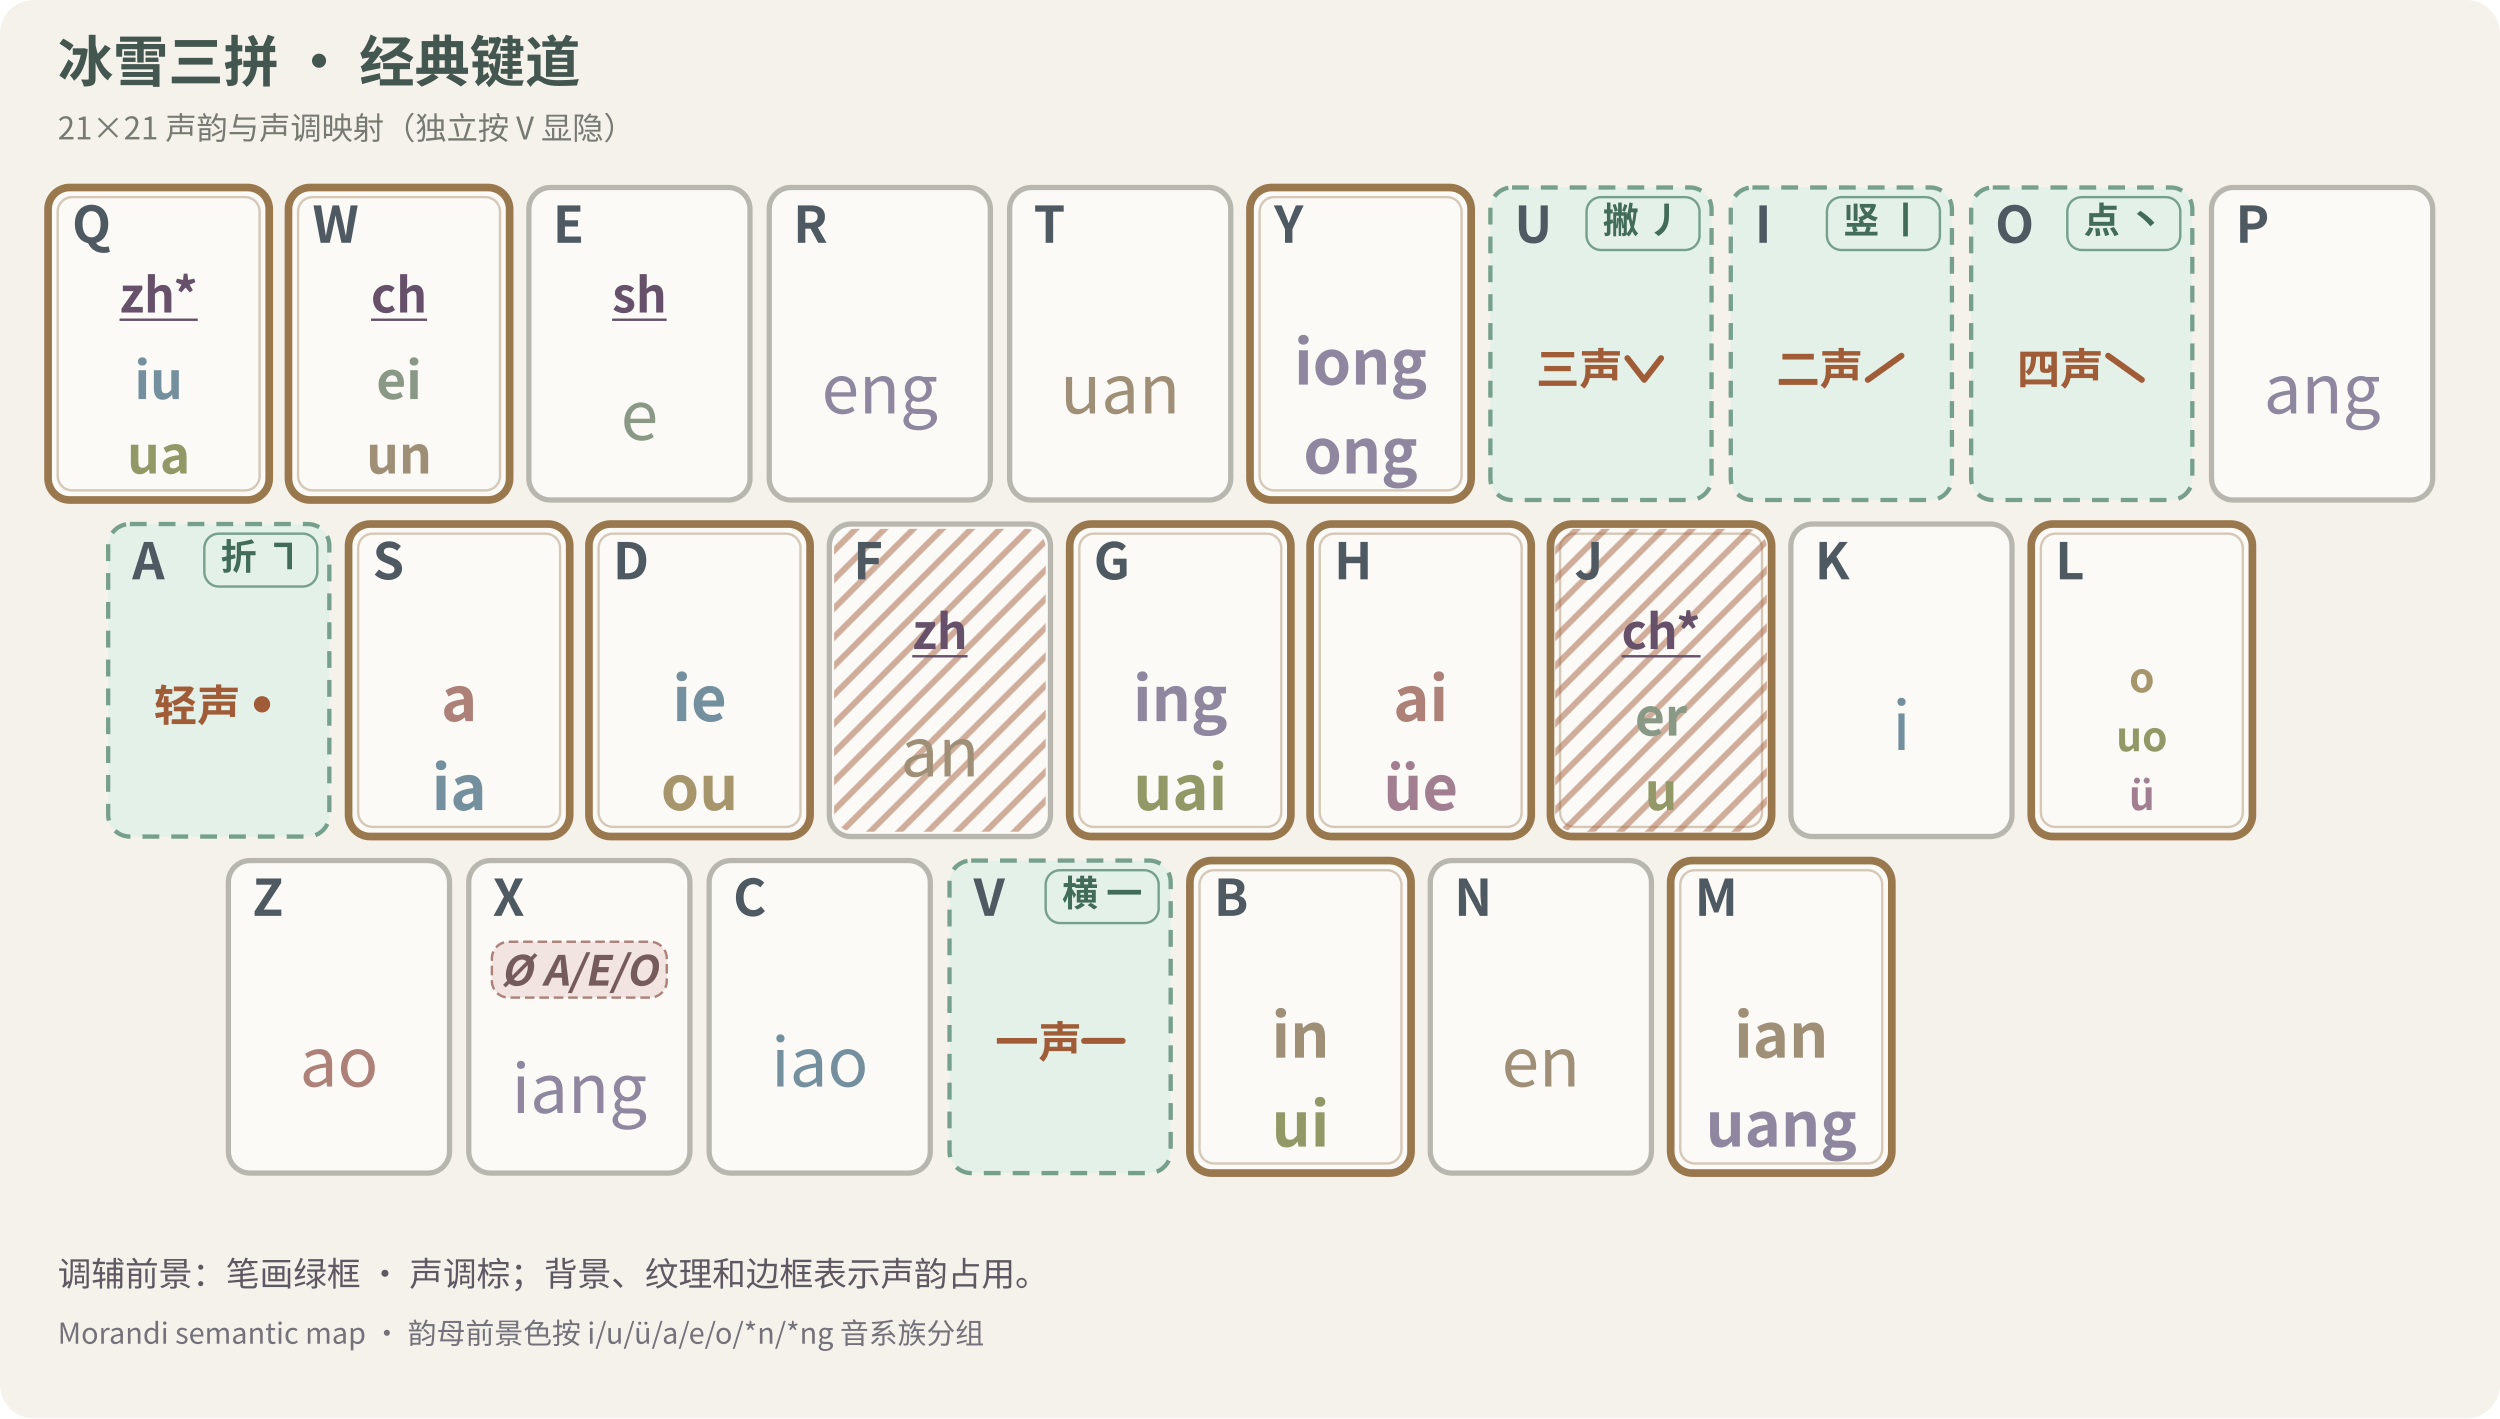
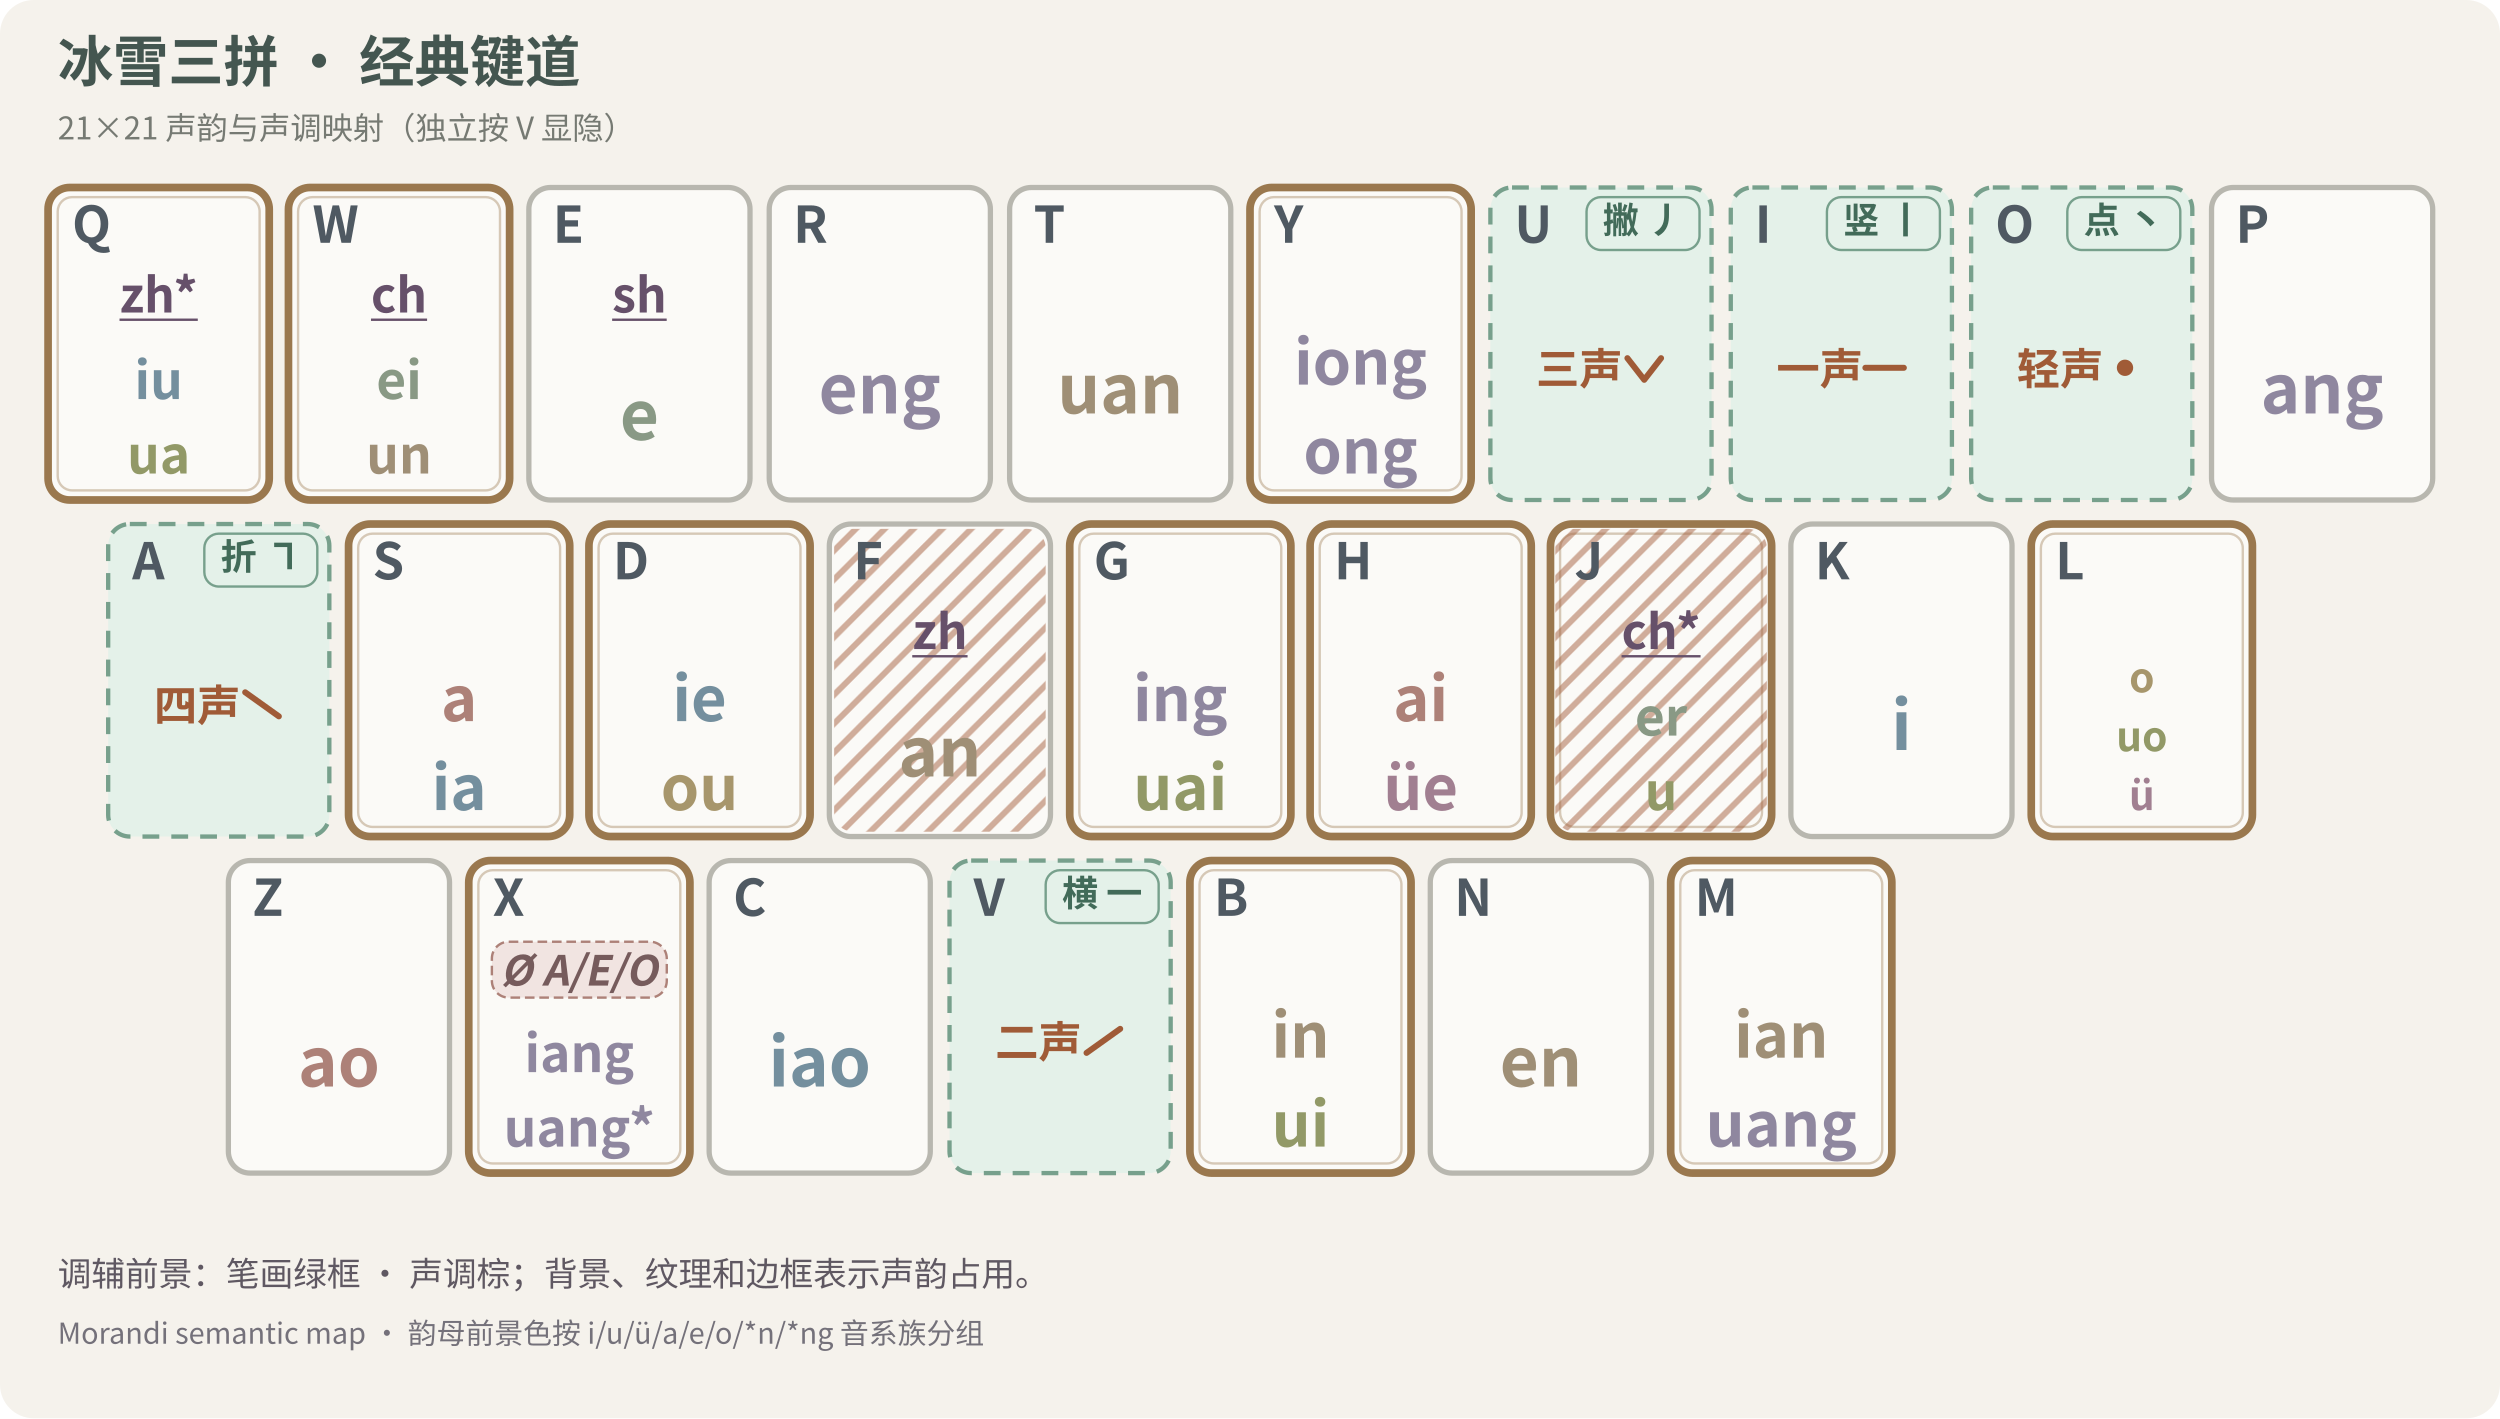
<svg xmlns="http://www.w3.org/2000/svg" class="keysvg nf4-keysvg" viewBox="0 0 1040 590" role="img" aria-labelledby="title desc">
  <defs>
    <pattern id="nf4-both" width="12" height="12" patternUnits="userSpaceOnUse">
      <rect width="12" height="12" fill="#fbfaf7" />
    </pattern>
    <pattern id="nf4-ionly" width="9" height="9" patternUnits="userSpaceOnUse">
      <rect width="9" height="9" fill="#e3eef4" />
      <path d="M2 0V9M7 0V9" stroke="#7399ad" stroke-opacity=".18" />
    </pattern>
    <pattern id="nf4-ronly" width="10" height="10" patternUnits="userSpaceOnUse">
      <rect width="10" height="10" fill="#f6ebd6" />
      <circle cx="3" cy="3" r="1.15" fill="#b39253" fill-opacity=".3" />
    </pattern>
    <pattern id="nf4-none" width="10" height="10" patternUnits="userSpaceOnUse">
      <rect width="10" height="10" fill="#eeece8" />
      <path d="M0 10L10 0" stroke="#aaa6a4" stroke-opacity=".14" />
    </pattern>
    <pattern id="nf4-multi" width="9" height="9" patternUnits="userSpaceOnUse">
      <rect width="9" height="9" fill="#f8efe2" />
      <path d="M-2 2L2-2M0 9L9 0M7 11L11 7" stroke="#9a784e" stroke-width="1.6" stroke-opacity=".27" />
    </pattern>
    <pattern id="nf4-anchor" width="12" height="12" patternUnits="userSpaceOnUse">
      <path d="M-3 3L3-3M0 12L12 0M9 15L15 9" stroke="#a05b37" stroke-width="2.5" stroke-opacity=".48" />
    </pattern>
  </defs>
  <rect width="1040" height="590" rx="14" fill="#f5f2ec" />
  <text x="24" y="34" font-family="Microsoft YaHei UI, Noto Sans CJK SC, sans-serif" font-size="23" fill="#445650" text-anchor="start" font-weight="760">冰雪三拼 · 经典键道</text>
  <text x="24" y="58" font-family="Microsoft YaHei UI, Noto Sans CJK SC, sans-serif" font-size="13" fill="#767a73" text-anchor="start" font-weight="500">21×21 声韵与声调映射（独立按 V 显隐）</text>
  <g data-key="Q" data-role="sound" data-multi="true">
    <clipPath id="snow_sanpin_classic-clip-0-0">
      <rect x="23" y="81" width="86" height="124" rx="7" />
    </clipPath>
    <rect x="20" y="78" width="92" height="130" rx="9" fill="#fbfaf7" stroke="#9a784e" stroke-width="3.2" />
    <rect x="24" y="82" width="84" height="122" rx="6" fill="none" stroke="#9a784e" stroke-opacity=".38" />
    <g clip-path="url(#snow_sanpin_classic-clip-0-0)">
      <text x="30" y="101" font-family="Microsoft YaHei UI, Noto Sans CJK SC, sans-serif" font-size="21" fill="#4f5962" text-anchor="start" font-weight="800" data-key-label="true">Q</text>
      <text x="66" y="130" text-anchor="middle" font-family="Microsoft YaHei UI, Noto Sans CJK SC, sans-serif" font-size="20" font-weight="700" text-decoration="underline" fill="#66506a">zh*</text>
-       <text x="66" y="166" font-family="Microsoft YaHei UI, Noto Sans CJK SC, sans-serif" font-size="21.39" fill="#748f9e" text-anchor="middle" font-weight="650" data-final="iu">iu</text>
-       <text x="66" y="197" font-family="Microsoft YaHei UI, Noto Sans CJK SC, sans-serif" font-size="21.39" fill="#929967" text-anchor="middle" font-weight="650" data-final="ua">ua</text>
+       <text x="66" y="166" font-family="Microsoft YaHei UI, Noto Sans CJK SC, sans-serif" font-size="21.39" fill="#748f9e" text-anchor="middle" font-weight="700" data-final="iu">iu</text>
+       <text x="66" y="197" font-family="Microsoft YaHei UI, Noto Sans CJK SC, sans-serif" font-size="21.39" fill="#929967" text-anchor="middle" font-weight="700" data-final="ua">ua</text>
    </g>
  </g>
  <g data-key="W" data-role="sound" data-multi="true">
    <clipPath id="snow_sanpin_classic-clip-0-1">
      <rect x="123" y="81" width="86" height="124" rx="7" />
    </clipPath>
    <rect x="120" y="78" width="92" height="130" rx="9" fill="#fbfaf7" stroke="#9a784e" stroke-width="3.2" />
    <rect x="124" y="82" width="84" height="122" rx="6" fill="none" stroke="#9a784e" stroke-opacity=".38" />
    <g clip-path="url(#snow_sanpin_classic-clip-0-1)">
      <text x="130" y="101" font-family="Microsoft YaHei UI, Noto Sans CJK SC, sans-serif" font-size="21" fill="#4f5962" text-anchor="start" font-weight="800" data-key-label="true">W</text>
      <text x="166" y="130" text-anchor="middle" font-family="Microsoft YaHei UI, Noto Sans CJK SC, sans-serif" font-size="20" font-weight="700" text-decoration="underline" fill="#66506a">ch</text>
-       <text x="166" y="166" font-family="Microsoft YaHei UI, Noto Sans CJK SC, sans-serif" font-size="21.39" fill="#899985" text-anchor="middle" font-weight="650" data-final="ei">ei</text>
-       <text x="166" y="197" font-family="Microsoft YaHei UI, Noto Sans CJK SC, sans-serif" font-size="21.39" fill="#9f8f76" text-anchor="middle" font-weight="650" data-final="un">un</text>
+       <text x="166" y="166" font-family="Microsoft YaHei UI, Noto Sans CJK SC, sans-serif" font-size="21.39" fill="#899985" text-anchor="middle" font-weight="700" data-final="ei">ei</text>
+       <text x="166" y="197" font-family="Microsoft YaHei UI, Noto Sans CJK SC, sans-serif" font-size="21.39" fill="#9f8f76" text-anchor="middle" font-weight="700" data-final="un">un</text>
    </g>
  </g>
  <g data-key="E" data-role="sound">
    <clipPath id="snow_sanpin_classic-clip-0-2">
      <rect x="223" y="81" width="86" height="124" rx="7" />
    </clipPath>
    <rect x="220" y="78" width="92" height="130" rx="9" fill="#fbfaf7" stroke="#b8b7af" stroke-width="2.2" />
    <g clip-path="url(#snow_sanpin_classic-clip-0-2)">
      <text x="230" y="101" font-family="Microsoft YaHei UI, Noto Sans CJK SC, sans-serif" font-size="21" fill="#4f5962" text-anchor="start" font-weight="800" data-key-label="true">E</text>
      <text x="266" y="130" text-anchor="middle" font-family="Microsoft YaHei UI, Noto Sans CJK SC, sans-serif" font-size="20" font-weight="700" text-decoration="underline" fill="#66506a">sh</text>
-       <text x="266" y="183" font-family="Microsoft YaHei UI, Noto Sans CJK SC, sans-serif" font-size="28" fill="#899985" text-anchor="middle" font-weight="540" data-final="e">e</text>
+       <text x="266" y="183" font-family="Microsoft YaHei UI, Noto Sans CJK SC, sans-serif" font-size="28" fill="#899985" text-anchor="middle" font-weight="600" data-final="e">e</text>
    </g>
  </g>
  <g data-key="R" data-role="sound">
    <clipPath id="snow_sanpin_classic-clip-0-3">
      <rect x="323" y="81" width="86" height="124" rx="7" />
    </clipPath>
    <rect x="320" y="78" width="92" height="130" rx="9" fill="#fbfaf7" stroke="#b8b7af" stroke-width="2.2" />
    <g clip-path="url(#snow_sanpin_classic-clip-0-3)">
      <text x="330" y="101" font-family="Microsoft YaHei UI, Noto Sans CJK SC, sans-serif" font-size="21" fill="#4f5962" text-anchor="start" font-weight="800" data-key-label="true">R</text>
-       <text x="366" y="172" font-family="Microsoft YaHei UI, Noto Sans CJK SC, sans-serif" font-size="28" fill="#8f879f" text-anchor="middle" font-weight="540" data-final="eng">eng</text>
+       <text x="366" y="172" font-family="Microsoft YaHei UI, Noto Sans CJK SC, sans-serif" font-size="28" fill="#8f879f" text-anchor="middle" font-weight="600" data-final="eng">eng</text>
    </g>
  </g>
  <g data-key="T" data-role="sound">
    <clipPath id="snow_sanpin_classic-clip-0-4">
      <rect x="423" y="81" width="86" height="124" rx="7" />
    </clipPath>
    <rect x="420" y="78" width="92" height="130" rx="9" fill="#fbfaf7" stroke="#b8b7af" stroke-width="2.2" />
    <g clip-path="url(#snow_sanpin_classic-clip-0-4)">
      <text x="430" y="101" font-family="Microsoft YaHei UI, Noto Sans CJK SC, sans-serif" font-size="21" fill="#4f5962" text-anchor="start" font-weight="800" data-key-label="true">T</text>
-       <text x="466" y="172" font-family="Microsoft YaHei UI, Noto Sans CJK SC, sans-serif" font-size="28" fill="#9f8f76" text-anchor="middle" font-weight="540" data-final="uan">uan</text>
+       <text x="466" y="172" font-family="Microsoft YaHei UI, Noto Sans CJK SC, sans-serif" font-size="28" fill="#9f8f76" text-anchor="middle" font-weight="600" data-final="uan">uan</text>
    </g>
  </g>
  <g data-key="Y" data-role="sound" data-multi="true">
    <clipPath id="snow_sanpin_classic-clip-0-5">
      <rect x="523" y="81" width="86" height="124" rx="7" />
    </clipPath>
    <rect x="520" y="78" width="92" height="130" rx="9" fill="#fbfaf7" stroke="#9a784e" stroke-width="3.2" />
    <rect x="524" y="82" width="84" height="122" rx="6" fill="none" stroke="#9a784e" stroke-opacity=".38" />
    <g clip-path="url(#snow_sanpin_classic-clip-0-5)">
      <text x="530" y="101" font-family="Microsoft YaHei UI, Noto Sans CJK SC, sans-serif" font-size="21" fill="#4f5962" text-anchor="start" font-weight="800" data-key-label="true">Y</text>
-       <text x="566" y="160" font-family="Microsoft YaHei UI, Noto Sans CJK SC, sans-serif" font-size="25.53" fill="#8f879f" text-anchor="middle" font-weight="650" data-final="iong">iong</text>
-       <text x="566" y="197" font-family="Microsoft YaHei UI, Noto Sans CJK SC, sans-serif" font-size="25.53" fill="#8f879f" text-anchor="middle" font-weight="650" data-final="ong">ong</text>
+       <text x="566" y="160" font-family="Microsoft YaHei UI, Noto Sans CJK SC, sans-serif" font-size="25.53" fill="#8f879f" text-anchor="middle" font-weight="700" data-final="iong">iong</text>
+       <text x="566" y="197" font-family="Microsoft YaHei UI, Noto Sans CJK SC, sans-serif" font-size="25.53" fill="#8f879f" text-anchor="middle" font-weight="700" data-final="ong">ong</text>
    </g>
  </g>
  <g data-key="U" data-role="auxiliary-only">
    <clipPath id="snow_sanpin_classic-clip-0-6">
      <rect x="623" y="81" width="86" height="124" rx="7" />
    </clipPath>
    <rect x="620" y="78" width="92" height="130" rx="9" fill="#e4f1e9" stroke="#77a08c" stroke-width="1.8" stroke-dasharray="7 5" />
    <g clip-path="url(#snow_sanpin_classic-clip-0-6)">
      <text x="630" y="101" font-family="Microsoft YaHei UI, Noto Sans CJK SC, sans-serif" font-size="21" fill="#4f5962" text-anchor="start" font-weight="800" data-key-label="true">U</text>
      <g data-aux-badge="stroke">
        <rect x="660" y="82" width="47" height="22" rx="6" fill="#e4f1e9" stroke="#77a08c" />
        <text x="683.5" y="97" font-family="Microsoft YaHei UI, Noto Sans CJK SC, sans-serif" font-size="15" fill="#426b59" text-anchor="middle" font-weight="750" data-aux-kind="stroke">撇 丿</text>
      </g>
      <text x="657" y="160" font-family="LXGW WenKai GB, LXGW WenKai, Kaiti SC, STKaiti, KaiTi, AR PL KaitiM GB, serif" font-size="18" fill="#a05b37" text-anchor="middle" font-weight="800" data-aux-kind="tone">三声</text>
      <g transform="translate(684 153)" data-aux-mark="tone" data-tone-mark="ˇ" data-mark-x="684" data-mark-y="153" data-mark-size="18" fill="none" stroke="#a05b37" stroke-width="2.5" stroke-linecap="round" stroke-linejoin="round">
        <path d="M-7-4L0 5L7-4" />
      </g>
    </g>
  </g>
  <g data-key="I" data-role="auxiliary-only">
    <clipPath id="snow_sanpin_classic-clip-0-7">
      <rect x="723" y="81" width="86" height="124" rx="7" />
    </clipPath>
    <rect x="720" y="78" width="92" height="130" rx="9" fill="#e4f1e9" stroke="#77a08c" stroke-width="1.8" stroke-dasharray="7 5" />
    <g clip-path="url(#snow_sanpin_classic-clip-0-7)">
      <text x="730" y="101" font-family="Microsoft YaHei UI, Noto Sans CJK SC, sans-serif" font-size="21" fill="#4f5962" text-anchor="start" font-weight="800" data-key-label="true">I</text>
      <g data-aux-badge="stroke">
        <rect x="760" y="82" width="47" height="22" rx="6" fill="#e4f1e9" stroke="#77a08c" />
        <text x="783.5" y="97" font-family="Microsoft YaHei UI, Noto Sans CJK SC, sans-serif" font-size="15" fill="#426b59" text-anchor="middle" font-weight="750" data-aux-kind="stroke">竖 丨</text>
      </g>
-       <text x="757" y="160" font-family="LXGW WenKai GB, LXGW WenKai, Kaiti SC, STKaiti, KaiTi, AR PL KaitiM GB, serif" font-size="18" fill="#a05b37" text-anchor="middle" font-weight="800" data-aux-kind="tone">二声</text>
-       <g transform="translate(784 153)" data-aux-mark="tone" data-tone-mark="ˊ" data-mark-x="784" data-mark-y="153" data-mark-size="18" fill="none" stroke="#a05b37" stroke-width="2.5" stroke-linecap="round" stroke-linejoin="round">
-         <path d="M-7 5L7-5" />
+       <text x="757" y="160" font-family="LXGW WenKai GB, LXGW WenKai, Kaiti SC, STKaiti, KaiTi, AR PL KaitiM GB, serif" font-size="18" fill="#a05b37" text-anchor="middle" font-weight="800" data-aux-kind="tone">一声</text>
+       <g transform="translate(784 153)" data-aux-mark="tone" data-tone-mark="ˉ" data-mark-x="784" data-mark-y="153" data-mark-size="18" fill="none" stroke="#a05b37" stroke-width="2.5" stroke-linecap="round" stroke-linejoin="round">
+         <path d="M-8 0H8" />
      </g>
    </g>
  </g>
  <g data-key="O" data-role="auxiliary-only">
    <clipPath id="snow_sanpin_classic-clip-0-8">
      <rect x="823" y="81" width="86" height="124" rx="7" />
    </clipPath>
    <rect x="820" y="78" width="92" height="130" rx="9" fill="#e4f1e9" stroke="#77a08c" stroke-width="1.8" stroke-dasharray="7 5" />
    <g clip-path="url(#snow_sanpin_classic-clip-0-8)">
      <text x="830" y="101" font-family="Microsoft YaHei UI, Noto Sans CJK SC, sans-serif" font-size="21" fill="#4f5962" text-anchor="start" font-weight="800" data-key-label="true">O</text>
      <g data-aux-badge="stroke">
        <rect x="860" y="82" width="47" height="22" rx="6" fill="#e4f1e9" stroke="#77a08c" />
        <text x="883.5" y="97" font-family="Microsoft YaHei UI, Noto Sans CJK SC, sans-serif" font-size="15" fill="#426b59" text-anchor="middle" font-weight="750" data-aux-kind="stroke">点 丶</text>
      </g>
-       <text x="857" y="160" font-family="LXGW WenKai GB, LXGW WenKai, Kaiti SC, STKaiti, KaiTi, AR PL KaitiM GB, serif" font-size="18" fill="#a05b37" text-anchor="middle" font-weight="800" data-aux-kind="tone">四声</text>
-       <g transform="translate(884 153)" data-aux-mark="tone" data-tone-mark="ˋ" data-mark-x="884" data-mark-y="153" data-mark-size="18" fill="none" stroke="#a05b37" stroke-width="2.5" stroke-linecap="round" stroke-linejoin="round">
-         <path d="M-7-5L7 5" />
+       <text x="857" y="160" font-family="LXGW WenKai GB, LXGW WenKai, Kaiti SC, STKaiti, KaiTi, AR PL KaitiM GB, serif" font-size="18" fill="#a05b37" text-anchor="middle" font-weight="800" data-aux-kind="tone">轻声</text>
+       <g transform="translate(884 153)" data-aux-mark="tone" data-tone-mark="·" data-mark-x="884" data-mark-y="153" data-mark-size="18" fill="none" stroke="#a05b37" stroke-width="2.5" stroke-linecap="round" stroke-linejoin="round">
+         <circle cx="0" cy="0" r="3.4" fill="#a05b37" stroke="none" />
      </g>
    </g>
  </g>
  <g data-key="P" data-role="sound">
    <clipPath id="snow_sanpin_classic-clip-0-9">
      <rect x="923" y="81" width="86" height="124" rx="7" />
    </clipPath>
    <rect x="920" y="78" width="92" height="130" rx="9" fill="#fbfaf7" stroke="#b8b7af" stroke-width="2.2" />
    <g clip-path="url(#snow_sanpin_classic-clip-0-9)">
      <text x="930" y="101" font-family="Microsoft YaHei UI, Noto Sans CJK SC, sans-serif" font-size="21" fill="#4f5962" text-anchor="start" font-weight="800" data-key-label="true">P</text>
-       <text x="966" y="172" font-family="Microsoft YaHei UI, Noto Sans CJK SC, sans-serif" font-size="28" fill="#8f879f" text-anchor="middle" font-weight="540" data-final="ang">ang</text>
+       <text x="966" y="172" font-family="Microsoft YaHei UI, Noto Sans CJK SC, sans-serif" font-size="28" fill="#8f879f" text-anchor="middle" font-weight="600" data-final="ang">ang</text>
    </g>
  </g>
  <g data-key="A" data-role="auxiliary-only">
    <clipPath id="snow_sanpin_classic-clip-1-0">
      <rect x="48" y="221" width="86" height="124" rx="7" />
    </clipPath>
    <rect x="45" y="218" width="92" height="130" rx="9" fill="#e4f1e9" stroke="#77a08c" stroke-width="1.8" stroke-dasharray="7 5" />
    <g clip-path="url(#snow_sanpin_classic-clip-1-0)">
      <text x="55" y="241" font-family="Microsoft YaHei UI, Noto Sans CJK SC, sans-serif" font-size="21" fill="#4f5962" text-anchor="start" font-weight="800" data-key-label="true">A</text>
      <g data-aux-badge="stroke">
        <rect x="85" y="222" width="47" height="22" rx="6" fill="#e4f1e9" stroke="#77a08c" />
        <text x="108.5" y="237" font-family="Microsoft YaHei UI, Noto Sans CJK SC, sans-serif" font-size="15" fill="#426b59" text-anchor="middle" font-weight="750" data-aux-kind="stroke">折 ㇕</text>
      </g>
-       <text x="82" y="300" font-family="LXGW WenKai GB, LXGW WenKai, Kaiti SC, STKaiti, KaiTi, AR PL KaitiM GB, serif" font-size="18" fill="#a05b37" text-anchor="middle" font-weight="800" data-aux-kind="tone">轻声</text>
-       <g transform="translate(109 293)" data-aux-mark="tone" data-tone-mark="·" data-mark-x="109" data-mark-y="293" data-mark-size="18" fill="none" stroke="#a05b37" stroke-width="2.5" stroke-linecap="round" stroke-linejoin="round">
-         <circle cx="0" cy="0" r="3.4" fill="#a05b37" stroke="none" />
+       <text x="82" y="300" font-family="LXGW WenKai GB, LXGW WenKai, Kaiti SC, STKaiti, KaiTi, AR PL KaitiM GB, serif" font-size="18" fill="#a05b37" text-anchor="middle" font-weight="800" data-aux-kind="tone">四声</text>
+       <g transform="translate(109 293)" data-aux-mark="tone" data-tone-mark="ˋ" data-mark-x="109" data-mark-y="293" data-mark-size="18" fill="none" stroke="#a05b37" stroke-width="2.5" stroke-linecap="round" stroke-linejoin="round">
+         <path d="M-7-5L7 5" />
      </g>
    </g>
  </g>
  <g data-key="S" data-role="sound" data-multi="true">
    <clipPath id="snow_sanpin_classic-clip-1-1">
      <rect x="148" y="221" width="86" height="124" rx="7" />
    </clipPath>
    <rect x="145" y="218" width="92" height="130" rx="9" fill="#fbfaf7" stroke="#9a784e" stroke-width="3.2" />
    <rect x="149" y="222" width="84" height="122" rx="6" fill="none" stroke="#9a784e" stroke-opacity=".38" />
    <g clip-path="url(#snow_sanpin_classic-clip-1-1)">
      <text x="155" y="241" font-family="Microsoft YaHei UI, Noto Sans CJK SC, sans-serif" font-size="21" fill="#4f5962" text-anchor="start" font-weight="800" data-key-label="true">S</text>
-       <text x="191" y="300" font-family="Microsoft YaHei UI, Noto Sans CJK SC, sans-serif" font-size="25.53" fill="#ad8178" text-anchor="middle" font-weight="650" data-final="a">a</text>
-       <text x="191" y="337" font-family="Microsoft YaHei UI, Noto Sans CJK SC, sans-serif" font-size="25.53" fill="#748f9e" text-anchor="middle" font-weight="650" data-final="ia">ia</text>
+       <text x="191" y="300" font-family="Microsoft YaHei UI, Noto Sans CJK SC, sans-serif" font-size="25.53" fill="#ad8178" text-anchor="middle" font-weight="700" data-final="a">a</text>
+       <text x="191" y="337" font-family="Microsoft YaHei UI, Noto Sans CJK SC, sans-serif" font-size="25.53" fill="#748f9e" text-anchor="middle" font-weight="700" data-final="ia">ia</text>
    </g>
  </g>
  <g data-key="D" data-role="sound" data-multi="true">
    <clipPath id="snow_sanpin_classic-clip-1-2">
      <rect x="248" y="221" width="86" height="124" rx="7" />
    </clipPath>
    <rect x="245" y="218" width="92" height="130" rx="9" fill="#fbfaf7" stroke="#9a784e" stroke-width="3.2" />
    <rect x="249" y="222" width="84" height="122" rx="6" fill="none" stroke="#9a784e" stroke-opacity=".38" />
    <g clip-path="url(#snow_sanpin_classic-clip-1-2)">
      <text x="255" y="241" font-family="Microsoft YaHei UI, Noto Sans CJK SC, sans-serif" font-size="21" fill="#4f5962" text-anchor="start" font-weight="800" data-key-label="true">D</text>
-       <text x="291" y="300" font-family="Microsoft YaHei UI, Noto Sans CJK SC, sans-serif" font-size="25.53" fill="#748f9e" text-anchor="middle" font-weight="650" data-final="ie">ie</text>
-       <text x="291" y="337" font-family="Microsoft YaHei UI, Noto Sans CJK SC, sans-serif" font-size="25.53" fill="#a7966c" text-anchor="middle" font-weight="650" data-final="ou">ou</text>
+       <text x="291" y="300" font-family="Microsoft YaHei UI, Noto Sans CJK SC, sans-serif" font-size="25.53" fill="#748f9e" text-anchor="middle" font-weight="700" data-final="ie">ie</text>
+       <text x="291" y="337" font-family="Microsoft YaHei UI, Noto Sans CJK SC, sans-serif" font-size="25.53" fill="#a7966c" text-anchor="middle" font-weight="700" data-final="ou">ou</text>
    </g>
  </g>
  <g data-key="F" data-role="sound">
    <clipPath id="snow_sanpin_classic-clip-1-3">
      <rect x="348" y="221" width="86" height="124" rx="7" />
    </clipPath>
    <rect x="345" y="218" width="92" height="130" rx="9" fill="#fbfaf7" stroke="#b8b7af" stroke-width="2.2" />
    <rect x="347" y="220" width="88" height="126" rx="8" fill="url(#nf4-anchor)" pointer-events="none" />
    <g clip-path="url(#snow_sanpin_classic-clip-1-3)">
      <text x="355" y="241" font-family="Microsoft YaHei UI, Noto Sans CJK SC, sans-serif" font-size="21" fill="#4f5962" text-anchor="start" font-weight="800" data-key-label="true">F</text>
      <text x="391" y="270" text-anchor="middle" font-family="Microsoft YaHei UI, Noto Sans CJK SC, sans-serif" font-size="20" font-weight="700" text-decoration="underline" fill="#66506a">zh</text>
-       <text x="391" y="323" font-family="Microsoft YaHei UI, Noto Sans CJK SC, sans-serif" font-size="28" fill="#9f8f76" text-anchor="middle" font-weight="540" data-final="an">an</text>
+       <text x="391" y="323" font-family="Microsoft YaHei UI, Noto Sans CJK SC, sans-serif" font-size="28" fill="#9f8f76" text-anchor="middle" font-weight="600" data-final="an">an</text>
    </g>
  </g>
  <g data-key="G" data-role="sound" data-multi="true">
    <clipPath id="snow_sanpin_classic-clip-1-4">
      <rect x="448" y="221" width="86" height="124" rx="7" />
    </clipPath>
    <rect x="445" y="218" width="92" height="130" rx="9" fill="#fbfaf7" stroke="#9a784e" stroke-width="3.2" />
    <rect x="449" y="222" width="84" height="122" rx="6" fill="none" stroke="#9a784e" stroke-opacity=".38" />
    <g clip-path="url(#snow_sanpin_classic-clip-1-4)">
      <text x="455" y="241" font-family="Microsoft YaHei UI, Noto Sans CJK SC, sans-serif" font-size="21" fill="#4f5962" text-anchor="start" font-weight="800" data-key-label="true">G</text>
-       <text x="491" y="300" font-family="Microsoft YaHei UI, Noto Sans CJK SC, sans-serif" font-size="25.53" fill="#8f879f" text-anchor="middle" font-weight="650" data-final="ing">ing</text>
-       <text x="491" y="337" font-family="Microsoft YaHei UI, Noto Sans CJK SC, sans-serif" font-size="25.53" fill="#929967" text-anchor="middle" font-weight="650" data-final="uai">uai</text>
+       <text x="491" y="300" font-family="Microsoft YaHei UI, Noto Sans CJK SC, sans-serif" font-size="25.53" fill="#8f879f" text-anchor="middle" font-weight="700" data-final="ing">ing</text>
+       <text x="491" y="337" font-family="Microsoft YaHei UI, Noto Sans CJK SC, sans-serif" font-size="25.53" fill="#929967" text-anchor="middle" font-weight="700" data-final="uai">uai</text>
    </g>
  </g>
  <g data-key="H" data-role="sound" data-multi="true">
    <clipPath id="snow_sanpin_classic-clip-1-5">
      <rect x="548" y="221" width="86" height="124" rx="7" />
    </clipPath>
    <rect x="545" y="218" width="92" height="130" rx="9" fill="#fbfaf7" stroke="#9a784e" stroke-width="3.2" />
    <rect x="549" y="222" width="84" height="122" rx="6" fill="none" stroke="#9a784e" stroke-opacity=".38" />
    <g clip-path="url(#snow_sanpin_classic-clip-1-5)">
      <text x="555" y="241" font-family="Microsoft YaHei UI, Noto Sans CJK SC, sans-serif" font-size="21" fill="#4f5962" text-anchor="start" font-weight="800" data-key-label="true">H</text>
-       <text x="591" y="300" font-family="Microsoft YaHei UI, Noto Sans CJK SC, sans-serif" font-size="25.53" fill="#ad8178" text-anchor="middle" font-weight="650" data-final="ai">ai</text>
-       <text x="591" y="337" font-family="Microsoft YaHei UI, Noto Sans CJK SC, sans-serif" font-size="25.53" fill="#a17f91" text-anchor="middle" font-weight="650" data-final="ve">üe</text>
+       <text x="591" y="300" font-family="Microsoft YaHei UI, Noto Sans CJK SC, sans-serif" font-size="25.53" fill="#ad8178" text-anchor="middle" font-weight="700" data-final="ai">ai</text>
+       <text x="591" y="337" font-family="Microsoft YaHei UI, Noto Sans CJK SC, sans-serif" font-size="25.53" fill="#a17f91" text-anchor="middle" font-weight="700" data-final="ve">üe</text>
    </g>
  </g>
  <g data-key="J" data-role="sound" data-multi="true">
    <clipPath id="snow_sanpin_classic-clip-1-6">
      <rect x="648" y="221" width="86" height="124" rx="7" />
    </clipPath>
    <rect x="645" y="218" width="92" height="130" rx="9" fill="#fbfaf7" stroke="#9a784e" stroke-width="3.2" />
    <rect x="649" y="222" width="84" height="122" rx="6" fill="none" stroke="#9a784e" stroke-opacity=".38" />
    <rect x="647" y="220" width="88" height="126" rx="8" fill="url(#nf4-anchor)" pointer-events="none" />
    <g clip-path="url(#snow_sanpin_classic-clip-1-6)">
      <text x="655" y="241" font-family="Microsoft YaHei UI, Noto Sans CJK SC, sans-serif" font-size="21" fill="#4f5962" text-anchor="start" font-weight="800" data-key-label="true">J</text>
      <text x="691" y="270" text-anchor="middle" font-family="Microsoft YaHei UI, Noto Sans CJK SC, sans-serif" font-size="20" font-weight="700" text-decoration="underline" fill="#66506a">ch*</text>
-       <text x="691" y="306" font-family="Microsoft YaHei UI, Noto Sans CJK SC, sans-serif" font-size="21.39" fill="#899985" text-anchor="middle" font-weight="650" data-final="er">er</text>
-       <text x="691" y="337" font-family="Microsoft YaHei UI, Noto Sans CJK SC, sans-serif" font-size="21.39" fill="#929967" text-anchor="middle" font-weight="650" data-final="u">u</text>
+       <text x="691" y="306" font-family="Microsoft YaHei UI, Noto Sans CJK SC, sans-serif" font-size="21.39" fill="#899985" text-anchor="middle" font-weight="700" data-final="er">er</text>
+       <text x="691" y="337" font-family="Microsoft YaHei UI, Noto Sans CJK SC, sans-serif" font-size="21.39" fill="#929967" text-anchor="middle" font-weight="700" data-final="u">u</text>
    </g>
  </g>
  <g data-key="K" data-role="sound">
    <clipPath id="snow_sanpin_classic-clip-1-7">
      <rect x="748" y="221" width="86" height="124" rx="7" />
    </clipPath>
    <rect x="745" y="218" width="92" height="130" rx="9" fill="#fbfaf7" stroke="#b8b7af" stroke-width="2.2" />
    <g clip-path="url(#snow_sanpin_classic-clip-1-7)">
      <text x="755" y="241" font-family="Microsoft YaHei UI, Noto Sans CJK SC, sans-serif" font-size="21" fill="#4f5962" text-anchor="start" font-weight="800" data-key-label="true">K</text>
-       <text x="791" y="312" font-family="Microsoft YaHei UI, Noto Sans CJK SC, sans-serif" font-size="28" fill="#748f9e" text-anchor="middle" font-weight="540" data-final="i">i</text>
+       <text x="791" y="312" font-family="Microsoft YaHei UI, Noto Sans CJK SC, sans-serif" font-size="28" fill="#748f9e" text-anchor="middle" font-weight="600" data-final="i">i</text>
    </g>
  </g>
  <g data-key="L" data-role="sound" data-multi="true">
    <clipPath id="snow_sanpin_classic-clip-1-8">
      <rect x="848" y="221" width="86" height="124" rx="7" />
    </clipPath>
    <rect x="845" y="218" width="92" height="130" rx="9" fill="#fbfaf7" stroke="#9a784e" stroke-width="3.2" />
    <rect x="849" y="222" width="84" height="122" rx="6" fill="none" stroke="#9a784e" stroke-opacity=".38" />
    <g clip-path="url(#snow_sanpin_classic-clip-1-8)">
      <text x="855" y="241" font-family="Microsoft YaHei UI, Noto Sans CJK SC, sans-serif" font-size="21" fill="#4f5962" text-anchor="start" font-weight="800" data-key-label="true">L</text>
-       <text x="891" y="288" font-family="Microsoft YaHei UI, Noto Sans CJK SC, sans-serif" font-size="16.905" fill="#a7966c" text-anchor="middle" font-weight="650" data-final="o">o</text>
-       <text x="891" y="312.5" font-family="Microsoft YaHei UI, Noto Sans CJK SC, sans-serif" font-size="16.905" fill="#929967" text-anchor="middle" font-weight="650" data-final="uo">uo</text>
-       <text x="891" y="337" font-family="Microsoft YaHei UI, Noto Sans CJK SC, sans-serif" font-size="16.905" fill="#a17f91" text-anchor="middle" font-weight="650" data-final="v">ü</text>
+       <text x="891" y="288" font-family="Microsoft YaHei UI, Noto Sans CJK SC, sans-serif" font-size="16.905" fill="#a7966c" text-anchor="middle" font-weight="750" data-final="o">o</text>
+       <text x="891" y="312.5" font-family="Microsoft YaHei UI, Noto Sans CJK SC, sans-serif" font-size="16.905" fill="#929967" text-anchor="middle" font-weight="750" data-final="uo">uo</text>
+       <text x="891" y="337" font-family="Microsoft YaHei UI, Noto Sans CJK SC, sans-serif" font-size="16.905" fill="#a17f91" text-anchor="middle" font-weight="750" data-final="v">ü</text>
    </g>
  </g>
  <g data-key="Z" data-role="sound">
    <clipPath id="snow_sanpin_classic-clip-2-0">
      <rect x="98" y="361" width="86" height="124" rx="7" />
    </clipPath>
    <rect x="95" y="358" width="92" height="130" rx="9" fill="#fbfaf7" stroke="#b8b7af" stroke-width="2.2" />
    <g clip-path="url(#snow_sanpin_classic-clip-2-0)">
      <text x="105" y="381" font-family="Microsoft YaHei UI, Noto Sans CJK SC, sans-serif" font-size="21" fill="#4f5962" text-anchor="start" font-weight="800" data-key-label="true">Z</text>
-       <text x="141" y="452" font-family="Microsoft YaHei UI, Noto Sans CJK SC, sans-serif" font-size="28" fill="#ad8178" text-anchor="middle" font-weight="540" data-final="ao">ao</text>
-     </g>
-   </g>
-   <g data-key="X" data-role="sound">
+       <text x="141" y="452" font-family="Microsoft YaHei UI, Noto Sans CJK SC, sans-serif" font-size="28" fill="#ad8178" text-anchor="middle" font-weight="600" data-final="ao">ao</text>
+     </g>
+   </g>
+   <g data-key="X" data-role="sound" data-multi="true">
    <clipPath id="snow_sanpin_classic-clip-2-1">
      <rect x="198" y="361" width="86" height="124" rx="7" />
    </clipPath>
-     <rect x="195" y="358" width="92" height="130" rx="9" fill="#fbfaf7" stroke="#b8b7af" stroke-width="2.2" />
+     <rect x="195" y="358" width="92" height="130" rx="9" fill="#fbfaf7" stroke="#9a784e" stroke-width="3.2" />
+     <rect x="199" y="362" width="84" height="122" rx="6" fill="none" stroke="#9a784e" stroke-opacity=".38" />
    <g clip-path="url(#snow_sanpin_classic-clip-2-1)">
      <text x="205" y="381" font-family="Microsoft YaHei UI, Noto Sans CJK SC, sans-serif" font-size="21" fill="#4f5962" text-anchor="start" font-weight="800" data-key-label="true">X</text>
      <rect x="204.621" y="391.759" width="72.759" height="23.241" rx="7" fill="#f1e4e1" stroke="#ad8178" stroke-dasharray="4 2" />
      <text x="241" y="410" text-anchor="middle" font-family="Microsoft YaHei UI, Noto Sans CJK SC, sans-serif" font-size="17.241" font-weight="700" font-style="italic" fill="#765b5c">Ø A/E/O</text>
-       <text x="241" y="463" font-family="Microsoft YaHei UI, Noto Sans CJK SC, sans-serif" font-size="28" fill="#8f879f" text-anchor="middle" font-weight="540" data-final="iang">iang</text>
+       <text x="241" y="446" font-family="Microsoft YaHei UI, Noto Sans CJK SC, sans-serif" font-size="21.39" fill="#8f879f" text-anchor="middle" font-weight="700" data-final="iang">iang</text>
+       <text x="241" y="477" font-family="Microsoft YaHei UI, Noto Sans CJK SC, sans-serif" font-size="21.39" fill="#8f879f" text-anchor="middle" font-weight="700" data-final="uang*">uang*</text>
    </g>
  </g>
  <g data-key="C" data-role="sound">
    <clipPath id="snow_sanpin_classic-clip-2-2">
      <rect x="298" y="361" width="86" height="124" rx="7" />
    </clipPath>
    <rect x="295" y="358" width="92" height="130" rx="9" fill="#fbfaf7" stroke="#b8b7af" stroke-width="2.2" />
    <g clip-path="url(#snow_sanpin_classic-clip-2-2)">
      <text x="305" y="381" font-family="Microsoft YaHei UI, Noto Sans CJK SC, sans-serif" font-size="21" fill="#4f5962" text-anchor="start" font-weight="800" data-key-label="true">C</text>
-       <text x="341" y="452" font-family="Microsoft YaHei UI, Noto Sans CJK SC, sans-serif" font-size="28" fill="#748f9e" text-anchor="middle" font-weight="540" data-final="iao">iao</text>
+       <text x="341" y="452" font-family="Microsoft YaHei UI, Noto Sans CJK SC, sans-serif" font-size="28" fill="#748f9e" text-anchor="middle" font-weight="600" data-final="iao">iao</text>
    </g>
  </g>
  <g data-key="V" data-role="auxiliary-only">
    <clipPath id="snow_sanpin_classic-clip-2-3">
      <rect x="398" y="361" width="86" height="124" rx="7" />
    </clipPath>
    <rect x="395" y="358" width="92" height="130" rx="9" fill="#e4f1e9" stroke="#77a08c" stroke-width="1.8" stroke-dasharray="7 5" />
    <g clip-path="url(#snow_sanpin_classic-clip-2-3)">
      <text x="405" y="381" font-family="Microsoft YaHei UI, Noto Sans CJK SC, sans-serif" font-size="21" fill="#4f5962" text-anchor="start" font-weight="800" data-key-label="true">V</text>
      <g data-aux-badge="stroke">
        <rect x="435" y="362" width="47" height="22" rx="6" fill="#e4f1e9" stroke="#77a08c" />
        <text x="458.5" y="377" font-family="Microsoft YaHei UI, Noto Sans CJK SC, sans-serif" font-size="15" fill="#426b59" text-anchor="middle" font-weight="750" data-aux-kind="stroke">横 一</text>
      </g>
-       <text x="432" y="440" font-family="LXGW WenKai GB, LXGW WenKai, Kaiti SC, STKaiti, KaiTi, AR PL KaitiM GB, serif" font-size="18" fill="#a05b37" text-anchor="middle" font-weight="800" data-aux-kind="tone">一声</text>
-       <g transform="translate(459 433)" data-aux-mark="tone" data-tone-mark="ˉ" data-mark-x="459" data-mark-y="433" data-mark-size="18" fill="none" stroke="#a05b37" stroke-width="2.5" stroke-linecap="round" stroke-linejoin="round">
-         <path d="M-8 0H8" />
+       <text x="432" y="440" font-family="LXGW WenKai GB, LXGW WenKai, Kaiti SC, STKaiti, KaiTi, AR PL KaitiM GB, serif" font-size="18" fill="#a05b37" text-anchor="middle" font-weight="800" data-aux-kind="tone">二声</text>
+       <g transform="translate(459 433)" data-aux-mark="tone" data-tone-mark="ˊ" data-mark-x="459" data-mark-y="433" data-mark-size="18" fill="none" stroke="#a05b37" stroke-width="2.5" stroke-linecap="round" stroke-linejoin="round">
+         <path d="M-7 5L7-5" />
      </g>
    </g>
  </g>
  <g data-key="B" data-role="sound" data-multi="true">
    <clipPath id="snow_sanpin_classic-clip-2-4">
      <rect x="498" y="361" width="86" height="124" rx="7" />
    </clipPath>
    <rect x="495" y="358" width="92" height="130" rx="9" fill="#fbfaf7" stroke="#9a784e" stroke-width="3.2" />
    <rect x="499" y="362" width="84" height="122" rx="6" fill="none" stroke="#9a784e" stroke-opacity=".38" />
    <g clip-path="url(#snow_sanpin_classic-clip-2-4)">
      <text x="505" y="381" font-family="Microsoft YaHei UI, Noto Sans CJK SC, sans-serif" font-size="21" fill="#4f5962" text-anchor="start" font-weight="800" data-key-label="true">B</text>
-       <text x="541" y="440" font-family="Microsoft YaHei UI, Noto Sans CJK SC, sans-serif" font-size="25.53" fill="#9f8f76" text-anchor="middle" font-weight="650" data-final="in">in</text>
-       <text x="541" y="477" font-family="Microsoft YaHei UI, Noto Sans CJK SC, sans-serif" font-size="25.53" fill="#929967" text-anchor="middle" font-weight="650" data-final="ui">ui</text>
+       <text x="541" y="440" font-family="Microsoft YaHei UI, Noto Sans CJK SC, sans-serif" font-size="25.53" fill="#9f8f76" text-anchor="middle" font-weight="700" data-final="in">in</text>
+       <text x="541" y="477" font-family="Microsoft YaHei UI, Noto Sans CJK SC, sans-serif" font-size="25.53" fill="#929967" text-anchor="middle" font-weight="700" data-final="ui">ui</text>
    </g>
  </g>
  <g data-key="N" data-role="sound">
    <clipPath id="snow_sanpin_classic-clip-2-5">
      <rect x="598" y="361" width="86" height="124" rx="7" />
    </clipPath>
    <rect x="595" y="358" width="92" height="130" rx="9" fill="#fbfaf7" stroke="#b8b7af" stroke-width="2.2" />
    <g clip-path="url(#snow_sanpin_classic-clip-2-5)">
      <text x="605" y="381" font-family="Microsoft YaHei UI, Noto Sans CJK SC, sans-serif" font-size="21" fill="#4f5962" text-anchor="start" font-weight="800" data-key-label="true">N</text>
-       <text x="641" y="452" font-family="Microsoft YaHei UI, Noto Sans CJK SC, sans-serif" font-size="28" fill="#9f8f76" text-anchor="middle" font-weight="540" data-final="en">en</text>
+       <text x="641" y="452" font-family="Microsoft YaHei UI, Noto Sans CJK SC, sans-serif" font-size="28" fill="#9f8f76" text-anchor="middle" font-weight="600" data-final="en">en</text>
    </g>
  </g>
  <g data-key="M" data-role="sound" data-multi="true">
    <clipPath id="snow_sanpin_classic-clip-2-6">
      <rect x="698" y="361" width="86" height="124" rx="7" />
    </clipPath>
    <rect x="695" y="358" width="92" height="130" rx="9" fill="#fbfaf7" stroke="#9a784e" stroke-width="3.2" />
    <rect x="699" y="362" width="84" height="122" rx="6" fill="none" stroke="#9a784e" stroke-opacity=".38" />
    <g clip-path="url(#snow_sanpin_classic-clip-2-6)">
      <text x="705" y="381" font-family="Microsoft YaHei UI, Noto Sans CJK SC, sans-serif" font-size="21" fill="#4f5962" text-anchor="start" font-weight="800" data-key-label="true">M</text>
-       <text x="741" y="440" font-family="Microsoft YaHei UI, Noto Sans CJK SC, sans-serif" font-size="25.53" fill="#9f8f76" text-anchor="middle" font-weight="650" data-final="ian">ian</text>
-       <text x="741" y="477" font-family="Microsoft YaHei UI, Noto Sans CJK SC, sans-serif" font-size="25.53" fill="#8f879f" text-anchor="middle" font-weight="650" data-final="uang">uang</text>
+       <text x="741" y="440" font-family="Microsoft YaHei UI, Noto Sans CJK SC, sans-serif" font-size="25.53" fill="#9f8f76" text-anchor="middle" font-weight="700" data-final="ian">ian</text>
+       <text x="741" y="477" font-family="Microsoft YaHei UI, Noto Sans CJK SC, sans-serif" font-size="25.53" fill="#8f879f" text-anchor="middle" font-weight="700" data-final="uang">uang</text>
    </g>
  </g>
  <text x="24" y="535" font-family="Microsoft YaHei UI, Noto Sans CJK SC, sans-serif" font-size="14" fill="#5f5862" text-anchor="start" font-weight="500">调辅前景：笔画绿框 · 声调棕；背景、纹理和边框表示声韵占用。</text>
  <text x="24" y="559" font-family="Microsoft YaHei UI, Noto Sans CJK SC, sans-serif" font-size="12" fill="#74717a" text-anchor="start" font-weight="500">Morandi semantic map · 韵母前景色按 i/u/ü/a/e/o/*n/*ng 音系族分组</text>
</svg>
